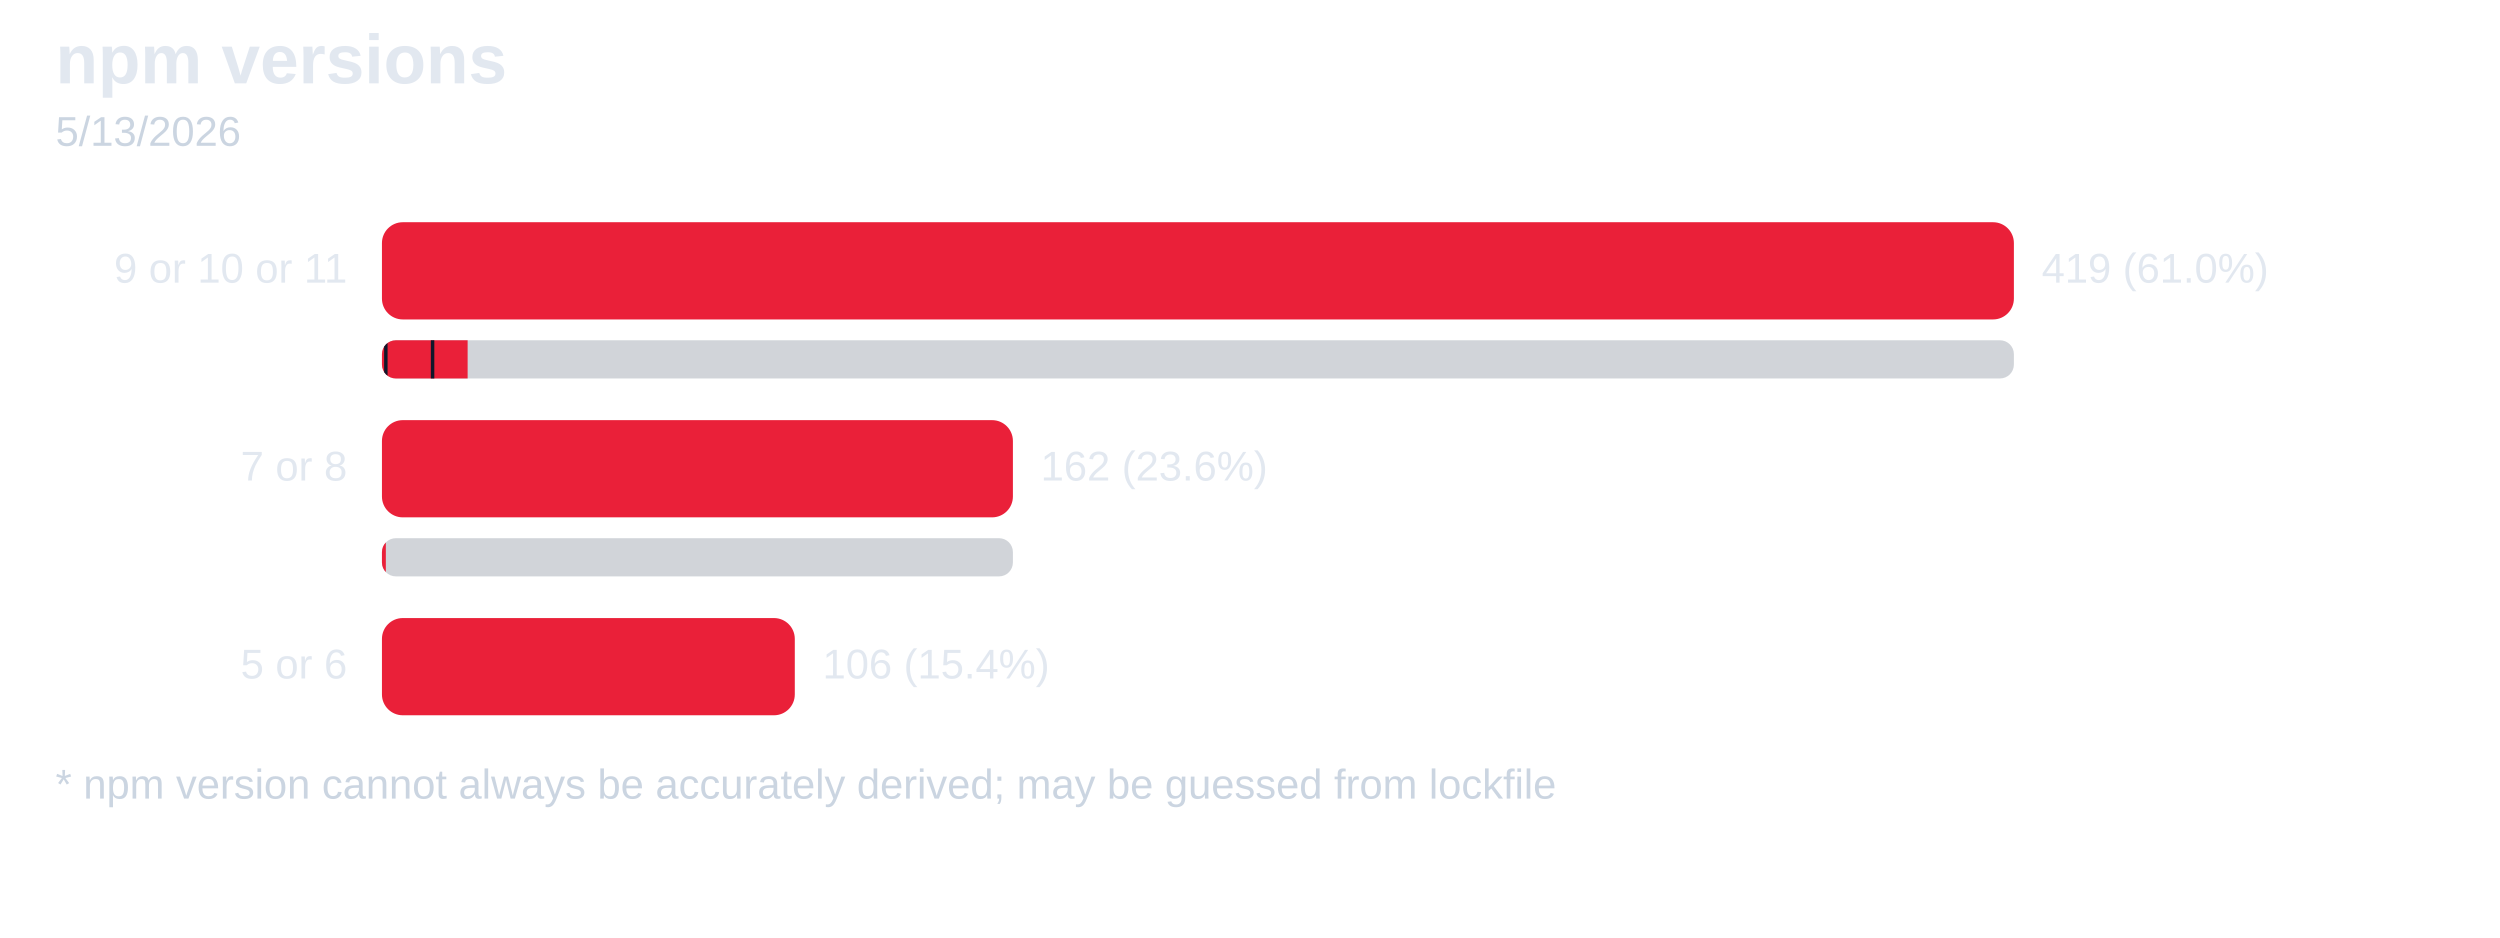
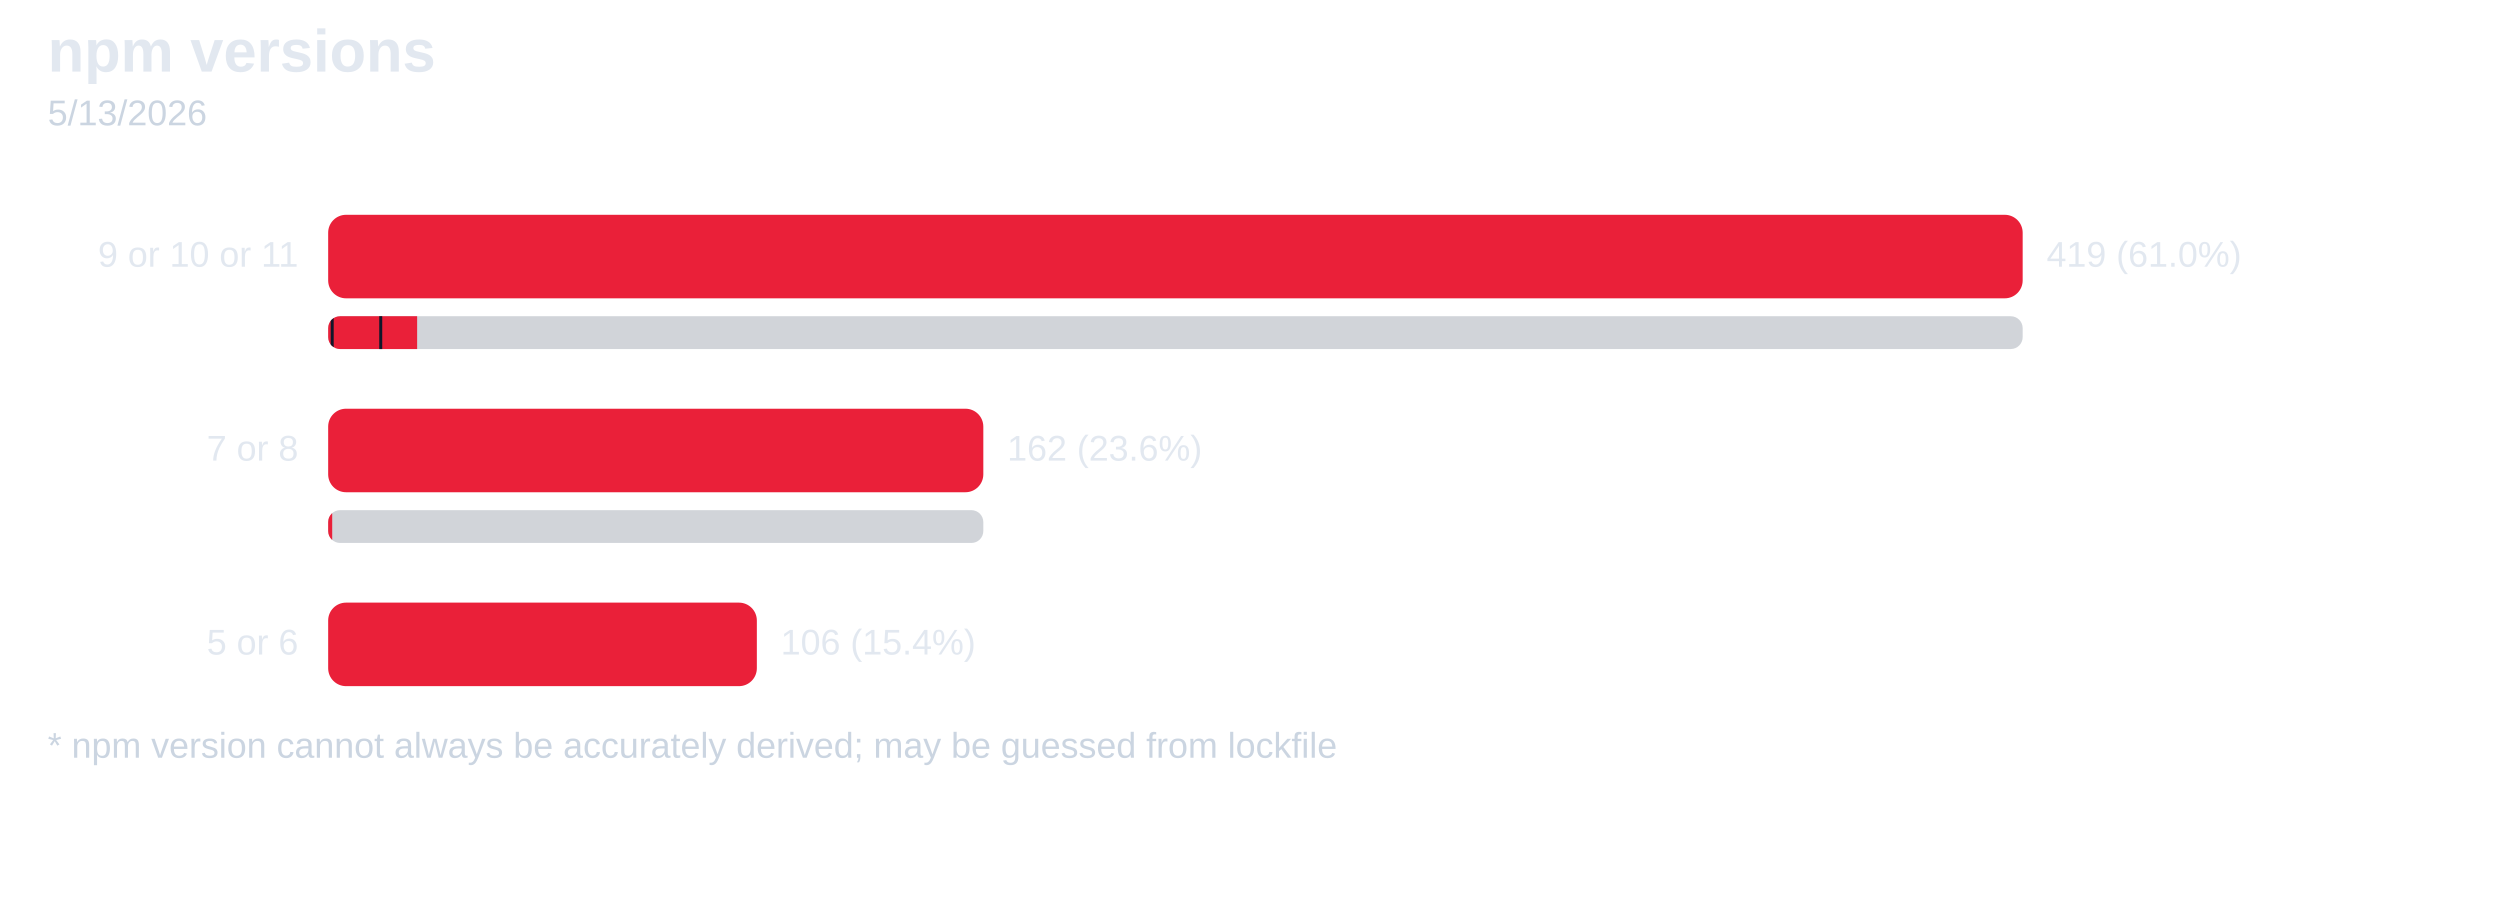
- <svg xmlns="http://www.w3.org/2000/svg" width="720" height="270" viewBox="0 0 720 270" role="img" aria-label="npm versions">
+ <svg xmlns="http://www.w3.org/2000/svg" width="838" height="302" viewBox="0 0 838 302" role="img" aria-label="npm versions">
  <style>
    text { font-family: "Helvetica Neue", Arial, sans-serif; }
    .title { font-size: 20px; font-weight: 700; fill: #e2e8f0; }
    .subtitle { font-size: 12px; fill: #cbd5e1; }
    .footer { font-size: 12px; fill: #cbd5e1; }
    .label { font-size: 12px; text-anchor: end; fill: #e2e8f0; }
    .value { font-size: 12px; fill: #e2e8f0; }
  </style>
  <text class="title" x="16" y="24">npm versions</text>
  <text class="subtitle" x="16" y="42">5/13/2026</text>
  <g class="bars">
    <g class="bar" data-label="9 or 10 or 11">
-       <text class="label" x="100" y="78" dominant-baseline="middle">9 or 10 or 11</text>
-       <rect x="110" y="64" width="470" height="28" rx="6" fill="#ea2039" />
-       <text class="value" x="588" y="78" dominant-baseline="middle">419 (61.0%)</text>
+       <text class="label" x="100" y="86" dominant-baseline="middle">9 or 10 or 11</text>
+       <rect x="110" y="72" width="568" height="28" rx="6" fill="#ea2039" />
+       <text class="value" x="686" y="86" dominant-baseline="middle">419 (61.0%)</text>
      <clipPath id="mini-bar-dark-0-9-or-10-or-11">
-         <rect x="110" y="98" width="470" height="11" rx="4" />
+         <rect x="110" y="106" width="568" height="11" rx="4" />
      </clipPath>
-       <rect x="110" y="98" width="470" height="11" rx="4" fill="#475569" opacity="0.25" />
+       <rect x="110" y="106" width="568" height="11" rx="4" fill="#475569" opacity="0.25" />
      <g clip-path="url(#mini-bar-dark-0-9-or-10-or-11)">
-         <rect x="110" y="98" width="1.122" height="11" fill="#ea2039" />
-         <rect x="111.122" y="98" width="13.461" height="11" fill="#ea2039" />
-         <line x1="111.122" y1="98" x2="111.122" y2="109" stroke="#0f172a" stroke-width="1" />
-         <rect x="124.582" y="98" width="10.095" height="11" fill="#ea2039" />
-         <line x1="124.582" y1="98" x2="124.582" y2="109" stroke="#0f172a" stroke-width="1" />
+         <rect x="110" y="106" width="1.356" height="11" fill="#ea2039" />
+         <rect x="111.356" y="106" width="16.267" height="11" fill="#ea2039" />
+         <line x1="111.356" y1="106" x2="111.356" y2="117" stroke="#0f172a" stroke-width="1" />
+         <rect x="127.623" y="106" width="12.2" height="11" fill="#ea2039" />
+         <line x1="127.623" y1="106" x2="127.623" y2="117" stroke="#0f172a" stroke-width="1" />
      </g>
    </g>
    <g class="bar" data-label="7 or 8">
-       <text class="label" x="100" y="135" dominant-baseline="middle">7 or 8</text>
-       <rect x="110" y="121" width="181.718" height="28" rx="6" fill="#ea2039" />
-       <text class="value" x="299.718" y="135" dominant-baseline="middle">162 (23.6%)</text>
+       <text class="label" x="100" y="151" dominant-baseline="middle">7 or 8</text>
+       <rect x="110" y="137" width="219.609" height="28" rx="6" fill="#ea2039" />
+       <text class="value" x="337.609" y="151" dominant-baseline="middle">162 (23.6%)</text>
      <clipPath id="mini-bar-dark-1-7-or-8">
-         <rect x="110" y="155" width="181.718" height="11" rx="4" />
+         <rect x="110" y="171" width="219.609" height="11" rx="4" />
      </clipPath>
-       <rect x="110" y="155" width="181.718" height="11" rx="4" fill="#475569" opacity="0.25" />
+       <rect x="110" y="171" width="219.609" height="11" rx="4" fill="#475569" opacity="0.25" />
      <g clip-path="url(#mini-bar-dark-1-7-or-8)">
-         <rect x="110" y="155" width="1.122" height="11" fill="#ea2039" />
+         <rect x="110" y="171" width="1.356" height="11" fill="#ea2039" />
      </g>
    </g>
    <g class="bar" data-label="5 or 6">
-       <text class="label" x="100" y="192" dominant-baseline="middle">5 or 6</text>
-       <rect x="110" y="178" width="118.902" height="28" rx="6" fill="#ea2039" />
-       <text class="value" x="236.902" y="192" dominant-baseline="middle">106 (15.4%)</text>
+       <text class="label" x="100" y="216" dominant-baseline="middle">5 or 6</text>
+       <rect x="110" y="202" width="143.695" height="28" rx="6" fill="#ea2039" />
+       <text class="value" x="261.695" y="216" dominant-baseline="middle">106 (15.4%)</text>
    </g>
  </g>
-   <text class="footer" x="16" y="230">* npm version cannot always be accurately derived; may be guessed from lockfile</text>
+   <text class="footer" x="16" y="254">* npm version cannot always be accurately derived; may be guessed from lockfile</text>
</svg>
